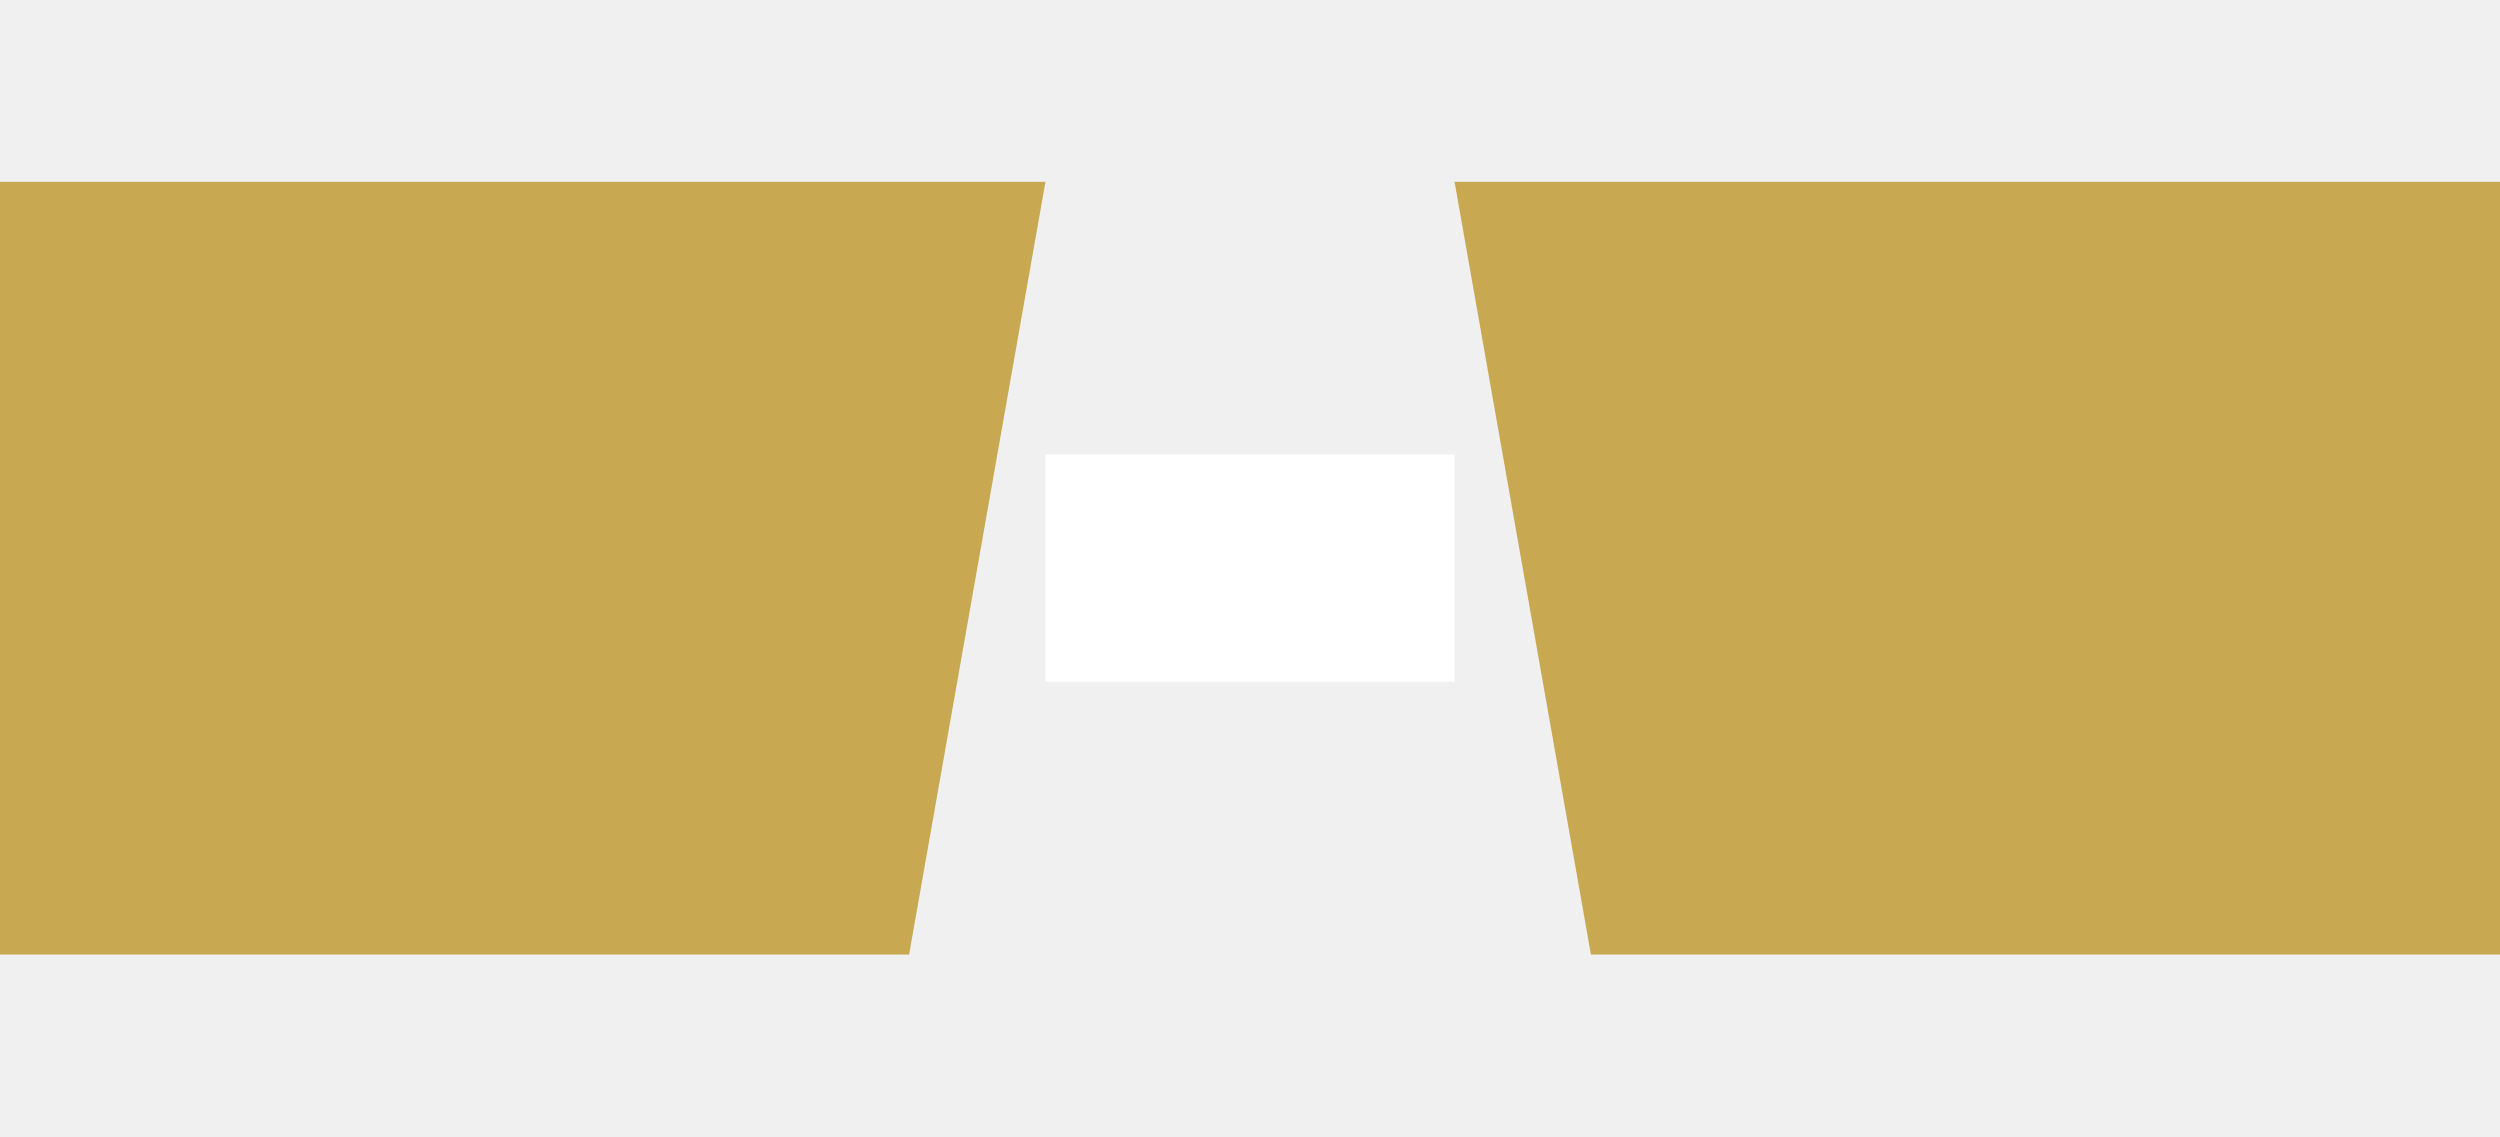
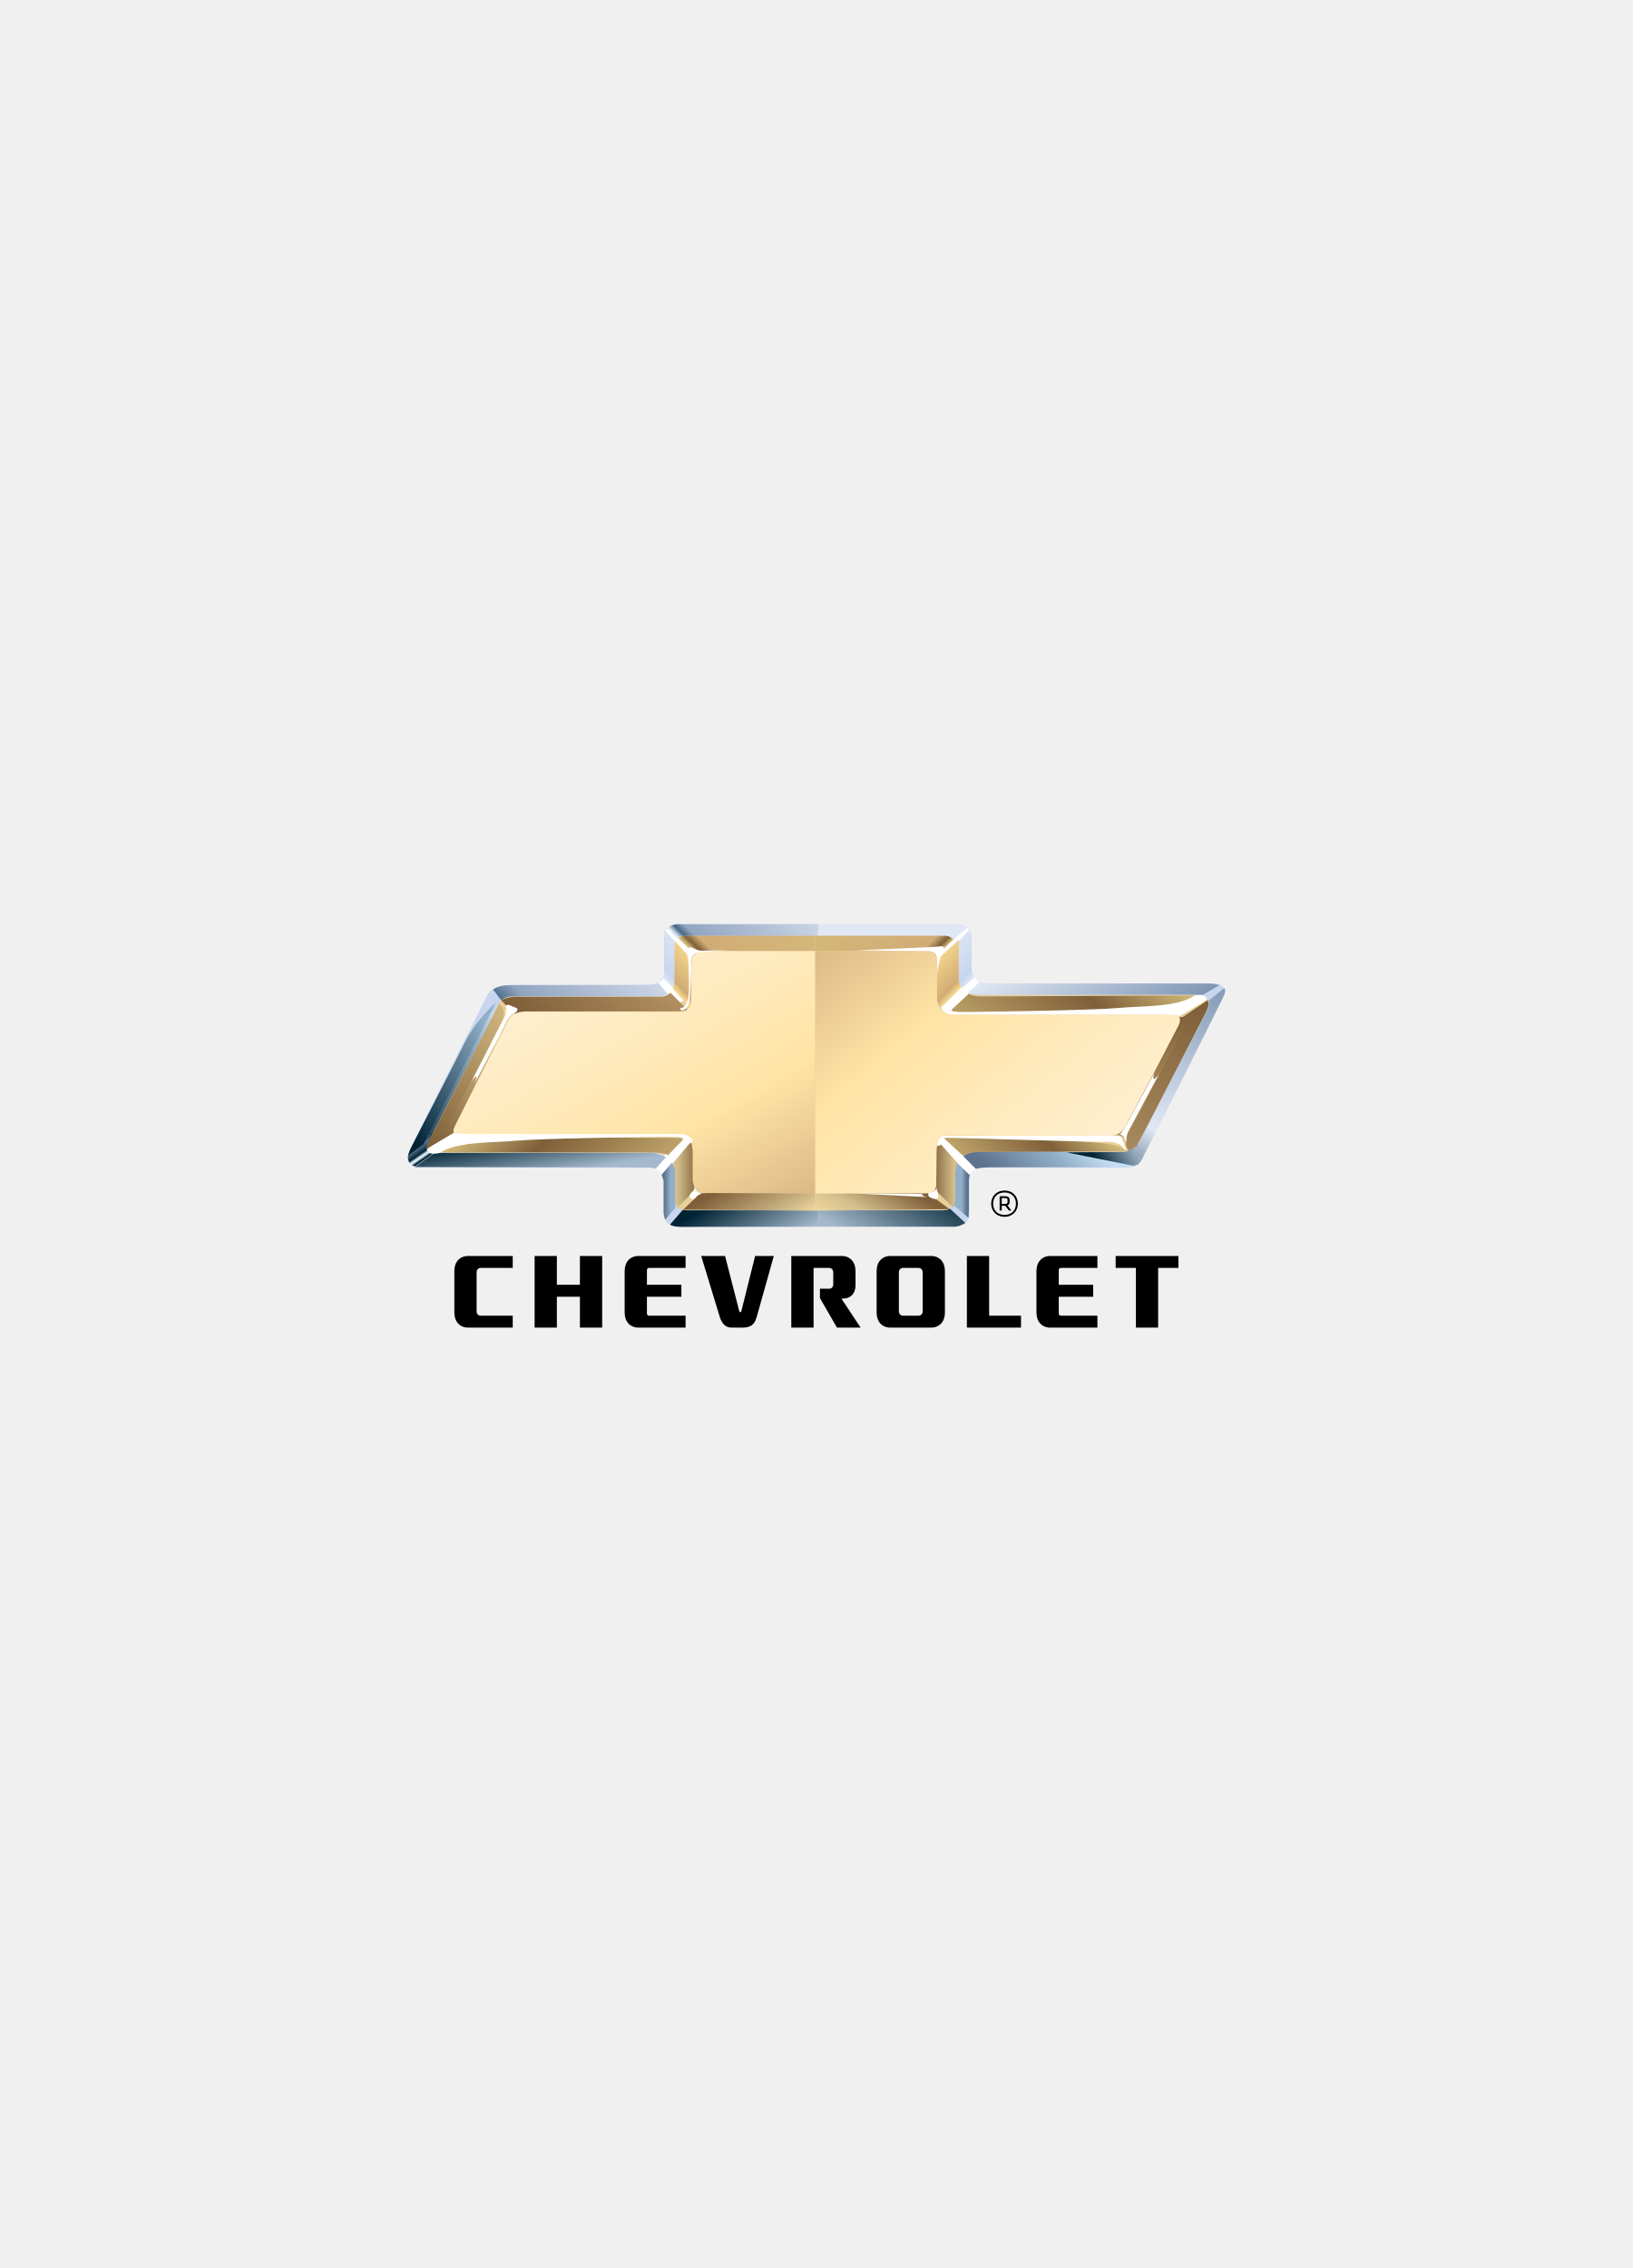
- <svg xmlns="http://www.w3.org/2000/svg" viewBox="0 0 110 50">
-   <polygon points="0,8 46,8 40,42 -6,42" fill="#C8A951" />
-   <polygon points="64,8 110,8 116,42 70,42" fill="#C8A951" />
-   <rect x="46" y="20" width="18" height="10" fill="white" />
+ <svg xmlns="http://www.w3.org/2000/svg" xmlns:xlink="http://www.w3.org/1999/xlink" width="1800" height="2500" viewBox="-194.163 -444.386 789.247 1096.322">
+   <g transform="matrix(1.32585 0 0 -1.30221 -194.163 651.935)">
+     <defs>
+       <path id="a" d="M-96.986-127.216h789.247V969.106H-96.986z" />
+     </defs>
+     <clipPath id="b">
+       <use xlink:href="#a" overflow="visible" />
+     </clipPath>
+     <g clip-path="url(#b)">
+       <path d="M176.76 470.69c1.346 3.083 2.503 5.587 10.98 5.587h48.93c2.697 0 5.392 1.349 5.392 5.199v13.67c0 1.55 1.543 3.672 5.587 3.672h101.33c2.887 0 5.203-1.543 5.203-5.203v-10.79c0-2.888 1.346-5.97 5.585-5.97h81.292c2.888 0 6.741-.768 5.01-4.432-1.738-3.656-28.126-57.194-29.917-60.772-.687-1.371-1.22-3.198-6.564-3.198h-49.972c-2.369 0-6.26 0-6.26-4.581V391.13c0-1.833-1.372-4.582-5.723-4.582H247.376c-3.13 0-5.418 1.609-5.418 4.735V402.5c0 2.442-1.299 6.025-4.96 6.025H152.84c-2.673 0-5.19 2.062-3.587 6.026 1.603 3.972 27.506 56.139 27.506 56.139" fill="#c7d6ee" />
+     </g>
+   </g>
+   <g transform="matrix(1.32585 0 0 -1.30221 -194.163 651.935)">
+     <linearGradient id="c" gradientUnits="userSpaceOnUse" x1="-1699.285" y1="-91.81" x2="-1698.285" y2="-91.81" gradientTransform="matrix(-30.0925 -59.8742 -63.275 .1709 -56765.508 -101262.11)">
+       <stop offset="0" stop-color="#c7d6ee" />
+       <stop offset=".185" stop-color="#91afc8" />
+       <stop offset="1" stop-color="#002334" />
+     </linearGradient>
+     <path d="M155.686 420.508l2.339-.008 22.994 45.751-2.34.007-22.993-45.75z" fill="url(#c)" />
+   </g>
+   <g transform="matrix(1.32585 0 0 -1.30221 -194.163 651.935)">
+     <defs>
+       <path id="d" d="M-96.986-127.216h789.247V969.106H-96.986z" />
+     </defs>
+     <clipPath id="e">
+       <use xlink:href="#d" overflow="visible" />
+     </clipPath>
+     <g clip-path="url(#e)">
+       <path d="M237.197 414.047h-78.71c-2.746 0-3.708 1.255-2.64 3.39 5.96 11.853 25.56 50.836 26.067 51.871.596 1.217 2.04 2.705 4.704 2.705h52.818c5.48 0 6.413 2.395 6.413 6.721v12.884c0 1.733 1.15 2.885 3.171 2.885h96.738c2.6 0 3.75-.859 3.75-2.592v-9.518c0-3.75-.71-9.805 7.65-9.805h79.937c3.59 0 4.522-2.42 2.622-6.253-7.074-14.27-24.48-48.105-25.022-49.253-.685-1.459-2.814-2.743-6.215-2.743h-52.47c-4.33 0-8.653-2.884-8.653-7.213v-10.995c0-2.002-1.202-3.42-3.342-3.42h-93.867c-2.904 0-4.012 1.644-4.012 3.837v10.004c0 3.458-2.307 7.495-8.939 7.495" fill="#e9cf98" />
+       <path d="M342.163 416.627l11.025-11.49s.787 2.52 3.777 3.144l-12.347 11.517s-1.983-1.122-2.455-3.17M237.453 408.442s4.41-.16 4.41-5.985l10.234 15.118-2.834 2.047-11.81-11.18zM346.232 465.688l11.625 11.331s-1.576.193-3.156 2.756l-11.527-11.725 3.058-2.362zM341.205 488.84l10.74 9.159s1.183-.687 1.675-1.773l-11.232-10.344-1.183 2.958zM242.139 494.683c0 1.897 1.762 4.135 4.647 4.135l8.148-10.073s-2.44 0-2.822-.9c-.388-.9-.772-2.826-.772-2.826l-9.201 9.664zM238.622 476.54s3.482.552 3.482 4.274l8.077-9.503-5.148-3.721-6.411 8.95z" fill="#fff" />
+     </g>
+   </g>
+   <g transform="matrix(1.32585 0 0 -1.30221 -194.163 651.935)">
+     <linearGradient id="f" gradientUnits="userSpaceOnUse" x1="-1697.484" y1="-88.19" x2="-1696.484" y2="-88.19" gradientTransform="rotate(45 -48890.923 -104610.196) scale(52.096 -51.1672)">
+       <stop offset="0" stop-color="#e1e8f5" />
+       <stop offset=".899" stop-color="#92a5c1" />
+       <stop offset=".955" stop-color="#476886" />
+       <stop offset="1" stop-color="#e1e8f5" />
+     </linearGradient>
+     <path d="M298.345 498.818l-.371-4.333h46.543c1.528 0 2.386-.384 2.962-1.529l5.154 4.582s-1.296 1.28-3.654 1.28h-50.634z" fill="url(#f)" />
+   </g>
+   <g transform="matrix(1.32585 0 0 -1.30221 -194.163 651.935)">
+     <linearGradient id="g" gradientUnits="userSpaceOnUse" x1="-1701.599" y1="-83.679" x2="-1700.599" y2="-83.679" gradientTransform="matrix(37.6845 37.6844 37.0127 -37.0126 67478.602 61509.406)">
+       <stop offset="0" stop-color="#e1e8f5" />
+       <stop offset=".039" stop-color="#476886" />
+       <stop offset=".09" stop-color="#92a5c1" />
+       <stop offset="1" stop-color="#e1e8f5" />
+     </linearGradient>
+     <path d="M246.785 498.818c-1.241 0-2.674-.614-3.434-1.565l3.34-3.627s.667.859 3.34.859h47.943l.371 4.333h-51.56z" fill="url(#g)" />
+   </g>
+   <g transform="matrix(1.32585 0 0 -1.30221 -194.163 651.935)">
+     <linearGradient id="h" gradientUnits="userSpaceOnUse" x1="-1700.688" y1="-74.355" x2="-1699.688" y2="-74.355" gradientTransform="matrix(12.27 11.4419 11.2379 -12.0512 21942.299 19044.457)">
+       <stop offset="0" stop-color="#e1e8f5" />
+       <stop offset=".157" stop-color="#c7d6ee" />
+       <stop offset="1" stop-color="#e1e8f5" />
+     </linearGradient>
+     <path d="M242.139 494.682v-13.206c0-2.073-.415-2.581-.415-2.581l3.685-3.916s.527 1.352.527 2.183v13.085c0 .826.074 2.03.074 2.03l-3.46 4.285s-.411-.749-.411-1.88" fill="url(#h)" />
+   </g>
+   <g transform="matrix(1.32585 0 0 -1.30221 -194.163 651.935)">
+     <linearGradient id="i" gradientUnits="userSpaceOnUse" x1="-1714.481" y1="-88.15" x2="-1713.481" y2="-88.15" gradientTransform="matrix(-12.9917 12.115 -11.899 -12.7601 -22965.822 20127.197)">
+       <stop offset="0" stop-color="#e1e8f5" />
+       <stop offset=".157" stop-color="#c7d6ee" />
+       <stop offset="1" stop-color="#e1e8f5" />
+     </linearGradient>
+     <path d="M349.583 492.679s-.1-1.536-.1-2.362c0-.826.1-11.981.1-12.809 0-.826 1.203-2.358 1.203-2.358l4.409 3.902s-1.046.351-1.046 2.424v13.206c0 1.131-.925 1.88-.925 1.88l-3.641-3.883z" fill="url(#i)" />
+   </g>
+   <g transform="matrix(1.32585 0 0 -1.30221 -194.163 651.935)">
+     <linearGradient id="j" gradientUnits="userSpaceOnUse" x1="-1701.621" y1="-84.144" x2="-1700.621" y2="-84.144" gradientTransform="matrix(42.2657 42.2657 41.5123 -41.5122 75608.86 68884.86)">
+       <stop offset="0" stop-color="#476886" />
+       <stop offset=".129" stop-color="#92a5c1" />
+       <stop offset=".129" stop-color="#92a5c1" />
+       <stop offset="1" stop-color="#e1e8f5" />
+     </linearGradient>
+     <path d="M236.948 476.262c-1.382 0-48.863-.055-51.393-.055-3.671 0-5.83-1.619-5.83-1.619l3.02-4.063s1.208 1.489 3.874 1.489h53.577c1.866 0 3.268.844 3.268.844l-3.501 4.205s-1.719-.801-3.015-.801" fill="url(#j)" />
+   </g>
+   <g transform="matrix(1.32585 0 0 -1.30221 -194.163 651.935)">
+     <linearGradient id="k" gradientUnits="userSpaceOnUse" x1="-1727.241" y1="-82.108" x2="-1726.24" y2="-82.108" gradientTransform="matrix(-4.953 7.0736 6.9475 4.8647 -7828.896 13029.844)">
+       <stop offset="0" stop-color="#002334" />
+       <stop offset=".107" stop-color="#fff" />
+       <stop offset=".107" stop-color="#fff" />
+       <stop offset=".185" stop-color="#91afc8" />
+       <stop offset=".242" stop-color="#002334" />
+       <stop offset=".534" stop-color="#5e738f" />
+       <stop offset=".758" stop-color="#002334" />
+       <stop offset="1" stop-color="#002334" />
+     </linearGradient>
+     <path d="M154.267 417.082l-5.475-3.84s-.434-1.587.384-2.841c.82-1.25 2.072-1.444 2.072-1.444l7.126 5.09s-4.033.19-2.355 3.177c1.678 2.988 1.587 4.113 1.587 4.113 0 .001-1.958-.321-3.339-4.255" fill="url(#k)" />
+   </g>
+   <g transform="matrix(1.32585 0 0 -1.30221 -194.163 651.935)">
+     <linearGradient id="l" gradientUnits="userSpaceOnUse" x1="-1703.671" y1="-92.986" x2="-1702.671" y2="-92.986" gradientTransform="matrix(-38.1417 -19.411 -19.065 37.4617 -66571.32 -29136.217)">
+       <stop offset="0" stop-color="#91afc8" />
+       <stop offset="1" stop-color="#002334" />
+     </linearGradient>
+     <path d="M169.301 454.679c-4.366-8.986-19.03-37.853-19.543-38.884-.514-1.027-1.029-2.823-1.029-2.823l5.651 4.11 26.479 52.752s-7.191-6.164-11.558-15.155" fill="url(#l)" />
+   </g>
+   <g transform="matrix(1.32585 0 0 -1.30221 -194.163 651.935)">
+     <linearGradient id="m" gradientUnits="userSpaceOnUse" x1="-1712.376" y1="-79.636" x2="-1711.376" y2="-79.636" gradientTransform="matrix(-2.9241 16.5835 16.2879 2.872 -3512.111 29030.844)">
+       <stop offset="0" stop-color="#a5b9cc" />
+       <stop offset="1" stop-color="#002334" />
+     </linearGradient>
+     <path d="M158.487 413.923l-7.263-5.225s82.73-.204 84.82-.204c2.087 0 2.964-.399 2.964-.399l3.726 4.234s-3.559 1.594-5.536 1.594h-78.711z" fill="url(#m)" />
+   </g>
+   <g transform="matrix(1.32585 0 0 -1.30221 -194.163 651.935)">
+     <linearGradient id="n" gradientUnits="userSpaceOnUse" x1="-1667.482" y1="-56.256" x2="-1666.482" y2="-56.256" gradientTransform="matrix(4.859 0 0 -4.7724 8344.388 131.311)">
+       <stop offset="0" stop-color="#5e738f" />
+       <stop offset=".489" stop-color="#91afc8" />
+       <stop offset=".489" stop-color="#91afc8" />
+       <stop offset="1" stop-color="#91afc8" />
+     </linearGradient>
+     <path d="M241.13 405.779s.762-1.531.762-2.752v-10.939c0-1.565.61-2.922.61-2.922l3.635 4.282v13.104c0 2.091-1.153 3.85-1.153 3.85l-3.854-4.623z" fill="url(#n)" />
+   </g>
+   <g transform="matrix(1.32585 0 0 -1.30221 -194.163 651.935)">
+     <linearGradient id="o" gradientUnits="userSpaceOnUse" x1="-1729.523" y1="-62.356" x2="-1728.523" y2="-62.356" gradientTransform="matrix(-6.016 0 0 -5.9087 -10052.35 31.774)">
+       <stop offset="0" stop-color="#5e738f" />
+       <stop offset=".32" stop-color="#91afc8" />
+       <stop offset=".32" stop-color="#91afc8" />
+       <stop offset="1" stop-color="#91afc8" />
+     </linearGradient>
+     <path d="M347.346 407.905V394.8l5.705-4.99s.141 1.33.141 2.892v10.944c0 1.22.354 1.988.354 1.988l-4.988 4.987s-1.212-.621-1.212-2.716" fill="url(#o)" />
+   </g>
+   <g transform="matrix(1.32585 0 0 -1.30221 -194.163 651.935)">
+     <linearGradient id="p" gradientUnits="userSpaceOnUse" x1="-1703.253" y1="-81.167" x2="-1702.253" y2="-81.167" gradientTransform="matrix(16.4561 28.5028 27.9947 -16.1627 30619.506 47614.227)">
+       <stop offset="0" stop-color="#a5b9cc" />
+       <stop offset="1" stop-color="#002334" />
+     </linearGradient>
+     <path d="M343.079 392.614h-44.848v-6.086h49.627c1.687 0 3.654 1.122 4.028 1.407l-5.624 5.333s-.371-.654-3.183-.654" fill="url(#p)" />
+   </g>
+   <g transform="matrix(1.32585 0 0 -1.30221 -194.163 651.935)">
+     <linearGradient id="q" gradientUnits="userSpaceOnUse" x1="-1695.336" y1="-90.087" x2="-1694.336" y2="-90.087" gradientTransform="matrix(16.5838 -28.724 -28.212 -16.2882 25839.67 -49765.258)">
+       <stop offset="0" stop-color="#002334" />
+       <stop offset=".775" stop-color="#a5b9cc" />
+       <stop offset="1" stop-color="#a5b9cc" />
+     </linearGradient>
+     <path d="M244.212 387.287s1.155-.819 4.383-.819c3.225 0 49.636.059 49.636.059v6.086h-47.902c-.867 0-1.447.161-1.447.161l-4.67-5.487z" fill="url(#q)" />
+   </g>
+   <g transform="matrix(1.32585 0 0 -1.30221 -194.163 651.935)">
+     <linearGradient id="r" gradientUnits="userSpaceOnUse" x1="-1700.355" y1="-88.448" x2="-1699.355" y2="-88.448" gradientTransform="matrix(74.0596 -128.2749 -125.9883 -72.7393 115000.453 -224065.328)">
+       <stop offset="0" stop-color="#ffefcf" />
+       <stop offset=".461" stop-color="#ffe4a6" />
+       <stop offset="1" stop-color="#bc956e" />
+     </linearGradient>
+     <path d="M257.095 488.869c-2.598 0-5.192-1.444-5.192-4.329v-14.132c0-2.881-1.732-4.036-3.75-4.036h-57.43c-2.333 0-4.138-.973-5.175-2.936-.849-1.613-15.191-30.358-19.826-39.648-1.005-2.015-.127-3.24 2.452-3.24h80.27c3.459 0 4.037-3.174 4.037-6.344v-10.982c0-2.023 2.017-4.33 4.325-4.33h40.381v89.977h-40.092z" fill="url(#r)" />
+   </g>
+   <g transform="matrix(1.32585 0 0 -1.30221 -194.163 651.935)">
+     <linearGradient id="s" gradientUnits="userSpaceOnUse" x1="-1701.845" y1="-80.605" x2="-1700.845" y2="-80.605" gradientTransform="matrix(20.7733 23.1557 22.7429 -20.4029 37557.992 38161.809)">
+       <stop offset="0" stop-color="#5e738f" />
+       <stop offset=".607" stop-color="#91afc8" />
+       <stop offset=".607" stop-color="#91afc8" />
+       <stop offset="1" stop-color="#c7dff4" />
+     </linearGradient>
+     <path d="M351.127 412.717l4.624-4.753s1.154.639 6.55.639h49.314c1.025 0 2.438.515 2.438.515l-26.068 5.264s-30.18-.021-31.592 0a4.216 4.216 0 0 1-.159.003c-3.06 0-5.107-1.668-5.107-1.668" fill="url(#s)" />
+   </g>
+   <g transform="matrix(1.32585 0 0 -1.30221 -194.163 651.935)">
+     <linearGradient id="t" gradientUnits="userSpaceOnUse" x1="-1697.914" y1="-89.246" x2="-1696.914" y2="-89.246" gradientTransform="matrix(27.5792 -47.7685 -46.917 -27.0875 43027.508 -83030.031)">
+       <stop offset="0" stop-color="#e1e8f5" />
+       <stop offset=".815" stop-color="#7f97b4" />
+       <stop offset=".815" stop-color="#7f97b4" />
+       <stop offset=".904" stop-color="#476886" />
+       <stop offset="1" stop-color="#002334" />
+     </linearGradient>
+     <path d="M352.864 473.429s2.254-.753 4.094-.753h77.647c2.363 0 3.742-.176 3.742-.176l6.275 3.74s-2.014.575-4.028.575h-80.639c-2.015 0-2.855.471-2.855.471l-4.236-3.857z" fill="url(#t)" />
+   </g>
+   <g transform="matrix(1.32585 0 0 -1.30221 -194.163 651.935)">
+     <linearGradient id="u" gradientUnits="userSpaceOnUse" x1="-1702.333" y1="-85.482" x2="-1701.334" y2="-85.482" gradientTransform="matrix(44.9451 77.8472 76.4595 -44.1438 83459.313 129160.234)">
+       <stop offset="0" stop-color="#8ca0b5" />
+       <stop offset=".14" stop-color="#e1e8f5" />
+       <stop offset=".14" stop-color="#e1e8f5" />
+       <stop offset=".815" stop-color="#7f97b4" />
+       <stop offset=".904" stop-color="#476886" />
+       <stop offset="1" stop-color="#002334" />
+     </linearGradient>
+     <path d="M440.635 470.478s.355-1.97-.316-3.309c-.669-1.338-24.138-47.495-25.198-49.615-1.062-2.119-3.457-2.9-3.457-2.9l2.675-5.348s.947.72 1.507 1.447c.557.724 29.434 59.484 30.327 61.545.89 2.063.107 2.809.107 2.809l-5.645-4.629z" fill="url(#u)" />
+   </g>
+   <g transform="matrix(1.32585 0 0 -1.30221 -194.163 651.935)">
+     <linearGradient id="v" gradientUnits="userSpaceOnUse" x1="-1698.064" y1="-76.096" x2="-1697.064" y2="-76.096" gradientTransform="matrix(15.9191 9.1909 9.0271 -15.6353 28118.58 14827.911)">
+       <stop offset="0" stop-color="#002334" />
+       <stop offset=".815" stop-color="#a5b9cc" />
+       <stop offset=".815" stop-color="#a5b9cc" />
+       <stop offset=".888" stop-color="#002334" />
+       <stop offset="1" stop-color="#002334" />
+     </linearGradient>
+     <path d="M409.175 414.257c-3.082 0-20.42-.132-20.42-.132l24.658-5.007s1.542.637 2.313 1.927c.772 1.284-.003 1.668-.9.898-.897-.775-2.438.509-1.67 1.409.773.904 1.541 3.729 1.541 3.729-.001.001-2.438-2.824-5.522-2.824" fill="url(#v)" />
+   </g>
+   <g transform="matrix(1.32585 0 0 -1.30221 -194.163 651.935)">
+     <linearGradient id="w" gradientUnits="userSpaceOnUse" x1="-1698.748" y1="-88.127" x2="-1697.748" y2="-88.127" gradientTransform="matrix(52.0677 -52.0676 -51.1395 -51.1394 84126.617 -92519.203)">
+       <stop offset="0" stop-color="#d4bc7b" />
+       <stop offset=".332" stop-color="#7f5f39" />
+       <stop offset="1" stop-color="#d4bc7b" />
+     </linearGradient>
+     <path d="M179.792 418.23c-16.148-1.078-21.305-4.131-21.305-4.131h77.112c8.769 0 7.768-1.199 7.719-1.253l6.278 6.639s-15.252 0-24.942.178c-1.232.022-2.614.033-4.123.033-10.357 0-26.643-.528-40.739-1.466m63.524-5.386l.002.002-.002-.002z" fill="url(#w)" />
+   </g>
+   <g transform="matrix(1.32585 0 0 -1.30221 -194.163 651.935)">
+     <linearGradient id="x" gradientUnits="userSpaceOnUse" x1="-1702.009" y1="-83.623" x2="-1701.009" y2="-83.623" gradientTransform="matrix(-37.191 -37.1909 36.528 -36.5279 -59852.93 -65922.172)">
+       <stop offset="0" stop-color="#d4bc7b" />
+       <stop offset=".332" stop-color="#7f5f39" />
+       <stop offset="1" stop-color="#d4bc7b" />
+     </linearGradient>
+     <path d="M361.673 419.663c-6.86-.178-17.662-.178-17.662-.178l7.199-6.779s.741 1.587 7.093 1.587c6.356 0 52.158.157 52.158.157s.773 2.504-12.714 3.466c-10.624.759-26.656 1.765-34.406 1.765a70.17 70.17 0 0 1-1.668-.018" fill="url(#x)" />
+   </g>
+   <g transform="matrix(1.32585 0 0 -1.30221 -194.163 651.935)">
+     <linearGradient id="y" gradientUnits="userSpaceOnUse" x1="-1701.93" y1="-85.283" x2="-1700.93" y2="-85.283" gradientTransform="matrix(-60.1132 -60.1131 59.0416 -59.0415 -96857.867 -106850.781)">
+       <stop offset="0" stop-color="#d4bc7b" />
+       <stop offset=".332" stop-color="#7f5f39" />
+       <stop offset="1" stop-color="#d4bc7b" />
+     </linearGradient>
+     <path d="M345.357 465.663s10.805 0 17.667-.179c6.862-.179 48.455 1.707 59.895 2.785 11.439 1.076 15.088 4.128 15.088 4.128s-72.724-.388-79.078-.388c-6.35 0-5.464 1.259-5.464 1.259l-8.108-7.605z" fill="url(#y)" />
+   </g>
+   <g transform="matrix(1.32585 0 0 -1.30221 -194.163 651.935)">
+     <linearGradient id="z" gradientUnits="userSpaceOnUse" x1="-1680.564" y1="-68.347" x2="-1679.564" y2="-68.347" gradientTransform="matrix(7.852 0 0 -7.712 13442.642 -121.214)">
+       <stop offset="0" stop-color="#d3bd8b" />
+       <stop offset="1" stop-color="#7f5f39" />
+     </linearGradient>
+     <path d="M245.367 410.208s.771-2.502.771-4.429v-8.668c0-2.311.772-3.469.772-3.469l6.549 6.552s-.978 2.31-.978 4.044v9.773c0 2.26-.564 4.098-.564 4.098l-6.55-7.901z" fill="url(#z)" />
+   </g>
+   <g transform="matrix(1.32585 0 0 -1.30221 -194.163 651.935)">
+     <linearGradient id="A" gradientUnits="userSpaceOnUse" x1="-1723.037" y1="-68.35" x2="-1722.037" y2="-68.35" gradientTransform="matrix(-7.8535 0 0 -7.7134 -13184.24 -121.248)">
+       <stop offset="0" stop-color="#d3bd8b" />
+       <stop offset="1" stop-color="#7f5f39" />
+     </linearGradient>
+     <path d="M341.468 414.066c0-2.26-.152-8.308-.152-10.044 0-1.729-.398-3.828-.398-3.828l6.548-6.552s.773 1.159.773 3.469v8.668c0 1.927.77 4.429.77 4.429l-7.013 8.083a18.25 18.25 0 0 1-.528-4.225" fill="url(#A)" />
+   </g>
+   <g transform="matrix(1.32585 0 0 -1.30221 -194.163 651.935)">
+     <linearGradient id="B" gradientUnits="userSpaceOnUse" x1="-1694.454" y1="-90.373" x2="-1693.454" y2="-90.373" gradientTransform="matrix(14.5943 -25.2781 -24.8275 -14.3341 22754.318 -43724.582)">
+       <stop offset="0" stop-color="#7f5f39" />
+       <stop offset=".646" stop-color="#d3bd8b" />
+       <stop offset=".888" stop-color="#ffe4a6" />
+       <stop offset="1" stop-color="#ffe4a6" />
+     </linearGradient>
+     <path d="M249.029 392.874l47.773-.384.193.004v6.398l-41.61.15-6.356-6.168z" fill="url(#B)" />
+   </g>
+   <g transform="matrix(1.32585 0 0 -1.30221 -194.163 651.935)">
+     <linearGradient id="C" gradientUnits="userSpaceOnUse" x1="-1700.306" y1="-95.005" x2="-1699.306" y2="-95.005" gradientTransform="matrix(-15.9434 -27.6148 -27.1225 15.6592 -29359.637 -45062.52)">
+       <stop offset="0" stop-color="#7f5f39" />
+       <stop offset=".455" stop-color="#d3bd8b" />
+       <stop offset=".888" stop-color="#ffe4a6" />
+       <stop offset="1" stop-color="#ffe4a6" />
+     </linearGradient>
+     <path d="M297.187 398.892h-.192v-6.398l49.122.57-7.897 5.978-41.033-.15z" fill="url(#C)" />
+   </g>
+   <g transform="matrix(1.32585 0 0 -1.30221 -194.163 651.935)">
+     <linearGradient id="D" gradientUnits="userSpaceOnUse" x1="-1701.575" y1="-83.171" x2="-1700.575" y2="-83.171" gradientTransform="matrix(33.7021 33.702 33.1013 -33.1012 60360.492 55073.516)">
+       <stop offset="0" stop-color="#d4bc7b" />
+       <stop offset=".039" stop-color="#7f5f39" />
+       <stop offset=".107" stop-color="#d1ac75" />
+       <stop offset="1" stop-color="#d4bc7b" />
+     </linearGradient>
+     <path d="M249.674 494.521c-1.349 0-2.597-.727-2.597-.727l6.332-6.23s.624 1.353 5.086 1.353h38.692v5.604h-47.513z" fill="url(#D)" />
+   </g>
+   <g transform="matrix(1.32585 0 0 -1.30221 -194.163 651.935)">
+     <linearGradient id="E" gradientUnits="userSpaceOnUse" x1="-1706.441" y1="-88.205" x2="-1705.441" y2="-88.205" gradientTransform="matrix(-34.2909 34.2908 -33.6796 -33.6795 -61152.164 56024.156)">
+       <stop offset="0" stop-color="#d4bc7b" />
+       <stop offset=".039" stop-color="#7f5f39" />
+       <stop offset=".107" stop-color="#d1ac75" />
+       <stop offset="1" stop-color="#d4bc7b" />
+     </linearGradient>
+     <path d="M297.187 494.521v-5.604h38.692c4.462 0 5.386-1.942 5.386-1.942l6.33 6.227s-1.544 1.319-2.893 1.319h-47.515z" fill="url(#E)" />
+   </g>
+   <g transform="matrix(1.32585 0 0 -1.30221 -194.163 651.935)">
+     <linearGradient id="F" gradientUnits="userSpaceOnUse" x1="-1700.71" y1="-74.64" x2="-1699.71" y2="-74.64" gradientTransform="matrix(12.5321 11.6863 11.478 -12.3087 22414.164 19432.185)">
+       <stop offset="0" stop-color="#ffe292" />
+       <stop offset=".157" stop-color="#d1ac75" />
+       <stop offset="1" stop-color="#ffe292" />
+     </linearGradient>
+     <path d="M245.87 489.078v-11.313c0-1.342-.589-2.932-.589-2.932l6.201-7.038s.419.585.419 3.516c0 2.933.25 14.41.25 14.41l-6.199 6.954s-.082-1.839-.082-3.597" fill="url(#F)" />
+   </g>
+   <g transform="matrix(1.32585 0 0 -1.30221 -194.163 651.935)">
+     <linearGradient id="G" gradientUnits="userSpaceOnUse" x1="-1714.41" y1="-88.148" x2="-1713.41" y2="-88.148" gradientTransform="matrix(-13.0643 12.1826 -11.9655 -12.8314 -23101.313 20230.908)">
+       <stop offset="0" stop-color="#ffe292" />
+       <stop offset=".157" stop-color="#d1ac75" />
+       <stop offset="1" stop-color="#ffe292" />
+     </linearGradient>
+     <path d="M341.524 485.586V471.52c0-2.932 1.371-3.725 1.371-3.725l7.578 7.634s-.988 1.597-.988 2.935c0 1.342-.064 9.521-.064 11.28 0 1.759.077 3.386.077 3.386l-7.974-7.444z" fill="url(#G)" />
+   </g>
+   <g transform="matrix(1.32585 0 0 -1.30221 -194.163 651.935)">
+     <linearGradient id="H" gradientUnits="userSpaceOnUse" x1="-1701.606" y1="-83.839" x2="-1700.607" y2="-83.839" gradientTransform="matrix(39.1494 39.1494 38.4515 -38.4514 70041.828 63846.355)">
+       <stop offset="0" stop-color="#7f5f39" />
+       <stop offset="1" stop-color="#bd9b6a" />
+     </linearGradient>
+     <path d="M240.744 471.857h-53.166c-1.541 0-4.047-.578-4.817-1.35l4.817-5.009s1.347.962 4.623.962h55.285c1.543 0 3.082.581 3.082.581l-6.162 6.355s-1.543-1.539-3.662-1.539" fill="url(#H)" />
+   </g>
+   <g transform="matrix(1.32585 0 0 -1.30221 -194.163 651.935)">
+     <linearGradient id="I" gradientUnits="userSpaceOnUse" x1="-1692.252" y1="-88.447" x2="-1691.253" y2="-88.447" gradientTransform="matrix(16.6564 -16.6563 -16.3594 -16.3594 27154.004 -29185.807)">
+       <stop offset="0" stop-color="#7f5f39" />
+       <stop offset="1" stop-color="#d4bc7b" />
+     </linearGradient>
+     <path d="M406.337 420.335s2.977 1.12 3.908-2.416c0 0 .744-1.119 2.79 1.861 2.046 2.976 21.4 42.785 21.208 43.349-.187.556-4.094 1.302-4.094 1.302l-23.812-44.096z" fill="url(#I)" />
+   </g>
+   <g transform="matrix(1.32585 0 0 -1.30221 -194.163 651.935)">
+     <linearGradient id="J" gradientUnits="userSpaceOnUse" x1="-1702.524" y1="-85.197" x2="-1701.524" y2="-85.197" gradientTransform="matrix(36.7534 70.7931 69.5312 -36.0982 68907.438 117867.664)">
+       <stop offset="0" stop-color="#a78a5e" />
+       <stop offset=".764" stop-color="#7f5f39" />
+       <stop offset=".916" stop-color="#674c2b" />
+       <stop offset="1" stop-color="#674c2b" />
+     </linearGradient>
+     <path d="M430.71 464.054c.933-.556 1.862-1.302.56-4.091-1.301-2.786-16.186-31.813-19.346-37.392-3.163-5.58-.376-7.813-.376-7.813s2.422 1.119 3.149 2.325c.734 1.21 23.459 46.23 25.024 49.253 1.564 3.024.479 4.234.479 4.234l-9.49-6.516z" fill="url(#J)" />
+   </g>
+   <g transform="matrix(1.32585 0 0 -1.30221 -194.163 651.935)">
+     <linearGradient id="K" gradientUnits="userSpaceOnUse" x1="-1703.176" y1="-87.786" x2="-1702.176" y2="-87.786" gradientTransform="matrix(-104.4677 124.4997 122.2803 102.6053 -166805.688 221456.094)">
+       <stop offset="0" stop-color="#ffefcf" />
+       <stop offset=".461" stop-color="#ffe4a6" />
+       <stop offset="1" stop-color="#bc956e" />
+     </linearGradient>
+     <path d="M297.187 488.869v-89.977h39.786c2.305 0 4.325.865 4.325 3.466v13.419c0 2.595 1.728 4.609 3.749 4.609h60.019c2.106 0 3.998 1.233 5.095 3.261 4.904 9.068 18.411 35.365 19.433 37.485 1.248 2.588.476 4.087-2.416 4.087h-79.537c-3.46 0-6.059 2.593-6.059 5.766v14.709c0 2.019-1.153 3.174-3.747 3.174h-40.648v.001z" fill="url(#K)" />
+   </g>
+   <g transform="matrix(1.32585 0 0 -1.30221 -194.163 651.935)">
+     <linearGradient id="L" gradientUnits="userSpaceOnUse" x1="-1701.59" y1="-83.491" x2="-1700.59" y2="-83.491" gradientTransform="matrix(36.1127 36.1127 35.469 -35.4689 64565.156 58908.656)">
+       <stop offset="0" stop-color="#7f5f39" />
+       <stop offset="1" stop-color="#e9cf98" />
+     </linearGradient>
+     <path d="M157.837 416.603l7.7 4.669s-.882.384.504 3.159c1.388 2.775 14.389 29.283 14.389 29.283l-2.901.628-19.692-37.739z" fill="url(#L)" />
+   </g>
+   <g transform="matrix(1.32585 0 0 -1.30221 -194.163 651.935)">
+     <linearGradient id="M" gradientUnits="userSpaceOnUse" x1="-1701.644" y1="-84.645" x2="-1700.645" y2="-84.645" gradientTransform="matrix(48.631 48.6309 47.764 -47.764 86945.617 79132.203)">
+       <stop offset="0" stop-color="#7f5f39" />
+       <stop offset="1" stop-color="#e4cb90" />
+     </linearGradient>
+     <path d="M157.14 420.035c-1.927-3.468-1.539-4.814-1.539-4.814l4.622 3.082s20.611 39.875 22.73 44.5c2.12 4.622-1.039 6.505-1.039 6.505s-22.847-45.806-24.774-49.273" fill="url(#M)" />
+   </g>
+   <path d="M18.316 112.904c-.405.267-4.14.72-4.87 0-.731-.712-1.952-1.27-.977-2.07.978-.801 12.99-7.814 12.99-7.814s-1.459.796 10.884.796h98.733c2.599 0 5.033 1.752 5.36 2.869.325 1.119-.326 1.595-1.137 1.439-.809-.162-2.923-.8-3.41-1.6-.487-.795.65-1.433-6.497-1.433-7.145 0-61.708.8-74.047 1.914-12.343 1.119-28.587.32-37.029 5.9M383 36.982c.404-.262 4.144-.714 4.873 0 .73.718 1.95 1.276.975 2.075-.975.796-12.991 7.814-12.991 7.814s1.457-.796-10.883-.796h-98.736c-2.598 0-5.033-1.751-5.356-2.87-.326-1.12.322-1.6 1.13-1.438.819.162 2.927.8 3.416 1.594.485.801-.653 1.434 6.495 1.434s61.704-.794 74.052-1.91c12.338-1.118 28.584-.318 37.024-5.903M50.194 46.209c0-1.129.638-3.26.129-3.884-.512-.63 1.02-1.382 2.043-.758 1.022.629 3.191 1.129 3.446 1.633.256.5-.127 1.752-1.531 2.256-1.406.5-2.683 1.63-4.853 6.267-2.172 4.646-14.56 28.224-14.56 28.224s1.79-3.761 1.023-3.89c-.766-.124-2.552 3.013-2.552 3.013L50.194 46.21zM135.581 43.99c-1.057.105-1.352-1.032-.45-1.18.906-.149 2.106-.22 3.158-4.286 1.056-4.066.304-16.402.152-18.617-.152-2.217-1.203-4.875.304-6.056 1.502-1.185 2.556 1.33 6.468 1.33 3.91 0 12.788-.296 12.788-.296s-12.487.881-14.596 1.18c-2.105.297-3.911 1.92-3.612 4.876.304 2.956-.448 18.178-1.048 19.802-.604 1.624-1.659 3.1-3.164 3.248M219.826 14.976c-1.657.075 31.723.385 33.826.385 2.106 0 4.513.628 4.966 2.694.451 2.072.131 8.853.131 8.853s1.037-8.704 2.543-10.328c1.504-1.63 1.053-3.99-.902-3.552-1.957.448-17.447.924-40.564 1.948M264.4 105.563c-1.05-.153-2.25-.294-2.554.59-.301.88 1.35 1.471-.301 2.352-1.647.886-2.876 1.43-2.876.691 0-.738.851-4.524 4.004-4.524 3.153 0 80.954-.146 82.162-.146 1.196 0 2.699.146 3.297 1.329.6 1.18 1.35 4.126 1.803 5.013.447.884-.3.884-1.655-.887-1.35-1.77-4.798-2.504-7.497-2.357-2.704.147-76.383-2.061-76.383-2.061M350.232 108.067s-.748-1.619-1.2-2.657c-.45-1.028-1.8-1.466-1.8-1.466s1.499-1.775 3.598-5.603c2.104-3.828 12.008-22.11 13.057-24.616 0 0-2.251 6.786 2.101 1.18 0 0-14.105 26.231-15.007 28.002-.898 1.771-.75 5.16-.75 5.16M141.523 128.697s.179 2.12-1.074 3c-1.254.881-1.794 2.466-.717 3.173 1.076.704 1.793.352 2.51-.707.718-1.055 3.232-1.938 4.845-1.584.002-.001-5.564.698-5.564-3.882M218.86 132.473s30.282 1.567 32.076 1.649l3.049.137s-3.213-.5-2.263-1.514l-32.863-.272zM254.75 132.226s-.895 1.409.538 2.11c1.439.704 2.876 1.408 3.772.352.895-1.056-.717-3.875-.54-5.813 0-.001.718 2.998-3.77 3.35" fill="#fff" />
+   <path d="M291.685 134.777h-1.677v2.791h1.677c.854 0 1.107-.333 1.107-.881v-1.033c0-.705-.334-.877-1.107-.877m0 3.695h-1.677v2.296h-1.02v-6.91h2.697c1.528 0 2.127.668 2.127 1.797v1.033c0 .749-.264 1.253-1.02 1.586l1.892 2.494h-1.207l-1.792-2.296zm-.314 4.4c3.601 0 5.492-2.425 5.492-5.4 0-2.976-1.89-5.437-5.492-5.437-3.605 0-5.54 2.461-5.54 5.437 0 2.975 1.934 5.4 5.54 5.4m0-11.75c3.99 0 6.428 2.834 6.428 6.338 0 3.455-2.437 6.331-6.428 6.331-4.015 0-6.473-2.876-6.473-6.331 0-3.504 2.458-6.338 6.473-6.338M86.098 176.671H74.956v-13.928H64.203v34.626h10.753v-14.93h11.142v14.93h10.764v-34.628H86.098v13.93zM283.916 191.604V162.74H273.16v34.626h26.15v-5.762h-15.394zM345.066 162.74v5.777h9.789v28.852h10.75v-28.852h9.796v-5.776h-30.335zM25.402 169.95c0-4.327 2.662-7.21 6.654-7.21h21.57v5.77H38.162c-1.202 0-1.993.875-1.993 2.169v18.752c0 1.302.79 2.174 1.993 2.174h15.464v5.762h-21.57c-3.992 0-6.654-2.889-6.654-7.211V169.95zM212.49 183.32l9.298 14.047h-11.434l-8.232-14.283v-4.514h4.444c1.197 0 1.994-.877 1.994-2.169v-5.725c0-1.293-.797-2.162-1.994-2.162h-7.525v28.853H188.28v-34.626h24.388c4.003 0 6.652 2.882 6.652 7.21l.01 6.997c.001 3.814-2.342 6.372-5.875 6.372h-.964zM249.779 191.604c1.19 0 1.99-.87 1.99-2.167v-18.76c0-1.291-.8-2.167-1.99-2.167h-7.503c-1.196 0-2 .876-2 2.167v18.76c0 1.297.804 2.167 2 2.167h7.503zM229.52 169.95c0-4.328 2.652-7.21 6.646-7.21h19.711c3.988 0 6.656 2.882 6.656 7.21v20.207c0 4.322-2.668 7.21-6.656 7.21h-19.711c-3.994 0-6.646-2.888-6.646-7.21V169.95zM144.727 162.74h11.537l6.885 26.77a.461.461 0 0 0 .477.388c.244 0 .435-.145.48-.388l6.694-26.77h9.029l-8.34 29.715c-1.01 3.383-2.834 4.912-6.664 4.912h-5.37c-2.463 0-4.471-1.248-5.678-4.937l-9.05-29.69zM118.493 190.51c0 .665.397 1.088 1.002 1.088h17.679v5.77h-22.791c-3.99 0-6.65-2.89-6.65-7.205v-20.21c0-4.328 2.66-7.212 6.65-7.212h22.791v5.776h-17.68c-.605 0-1.003.43-1.003 1.082v7.065h16.652v5.774h-16.65v8.073zM317.564 190.51c0 .665.394 1.088.988 1.088h17.688v5.77h-22.794c-3.988 0-6.663-2.89-6.663-7.205v-20.21c0-4.328 2.674-7.212 6.663-7.212h22.793v5.776h-17.687c-.594-.002-.988.428-.988 1.082v7.065h16.64v5.774h-16.64v8.073z" />
</svg>
